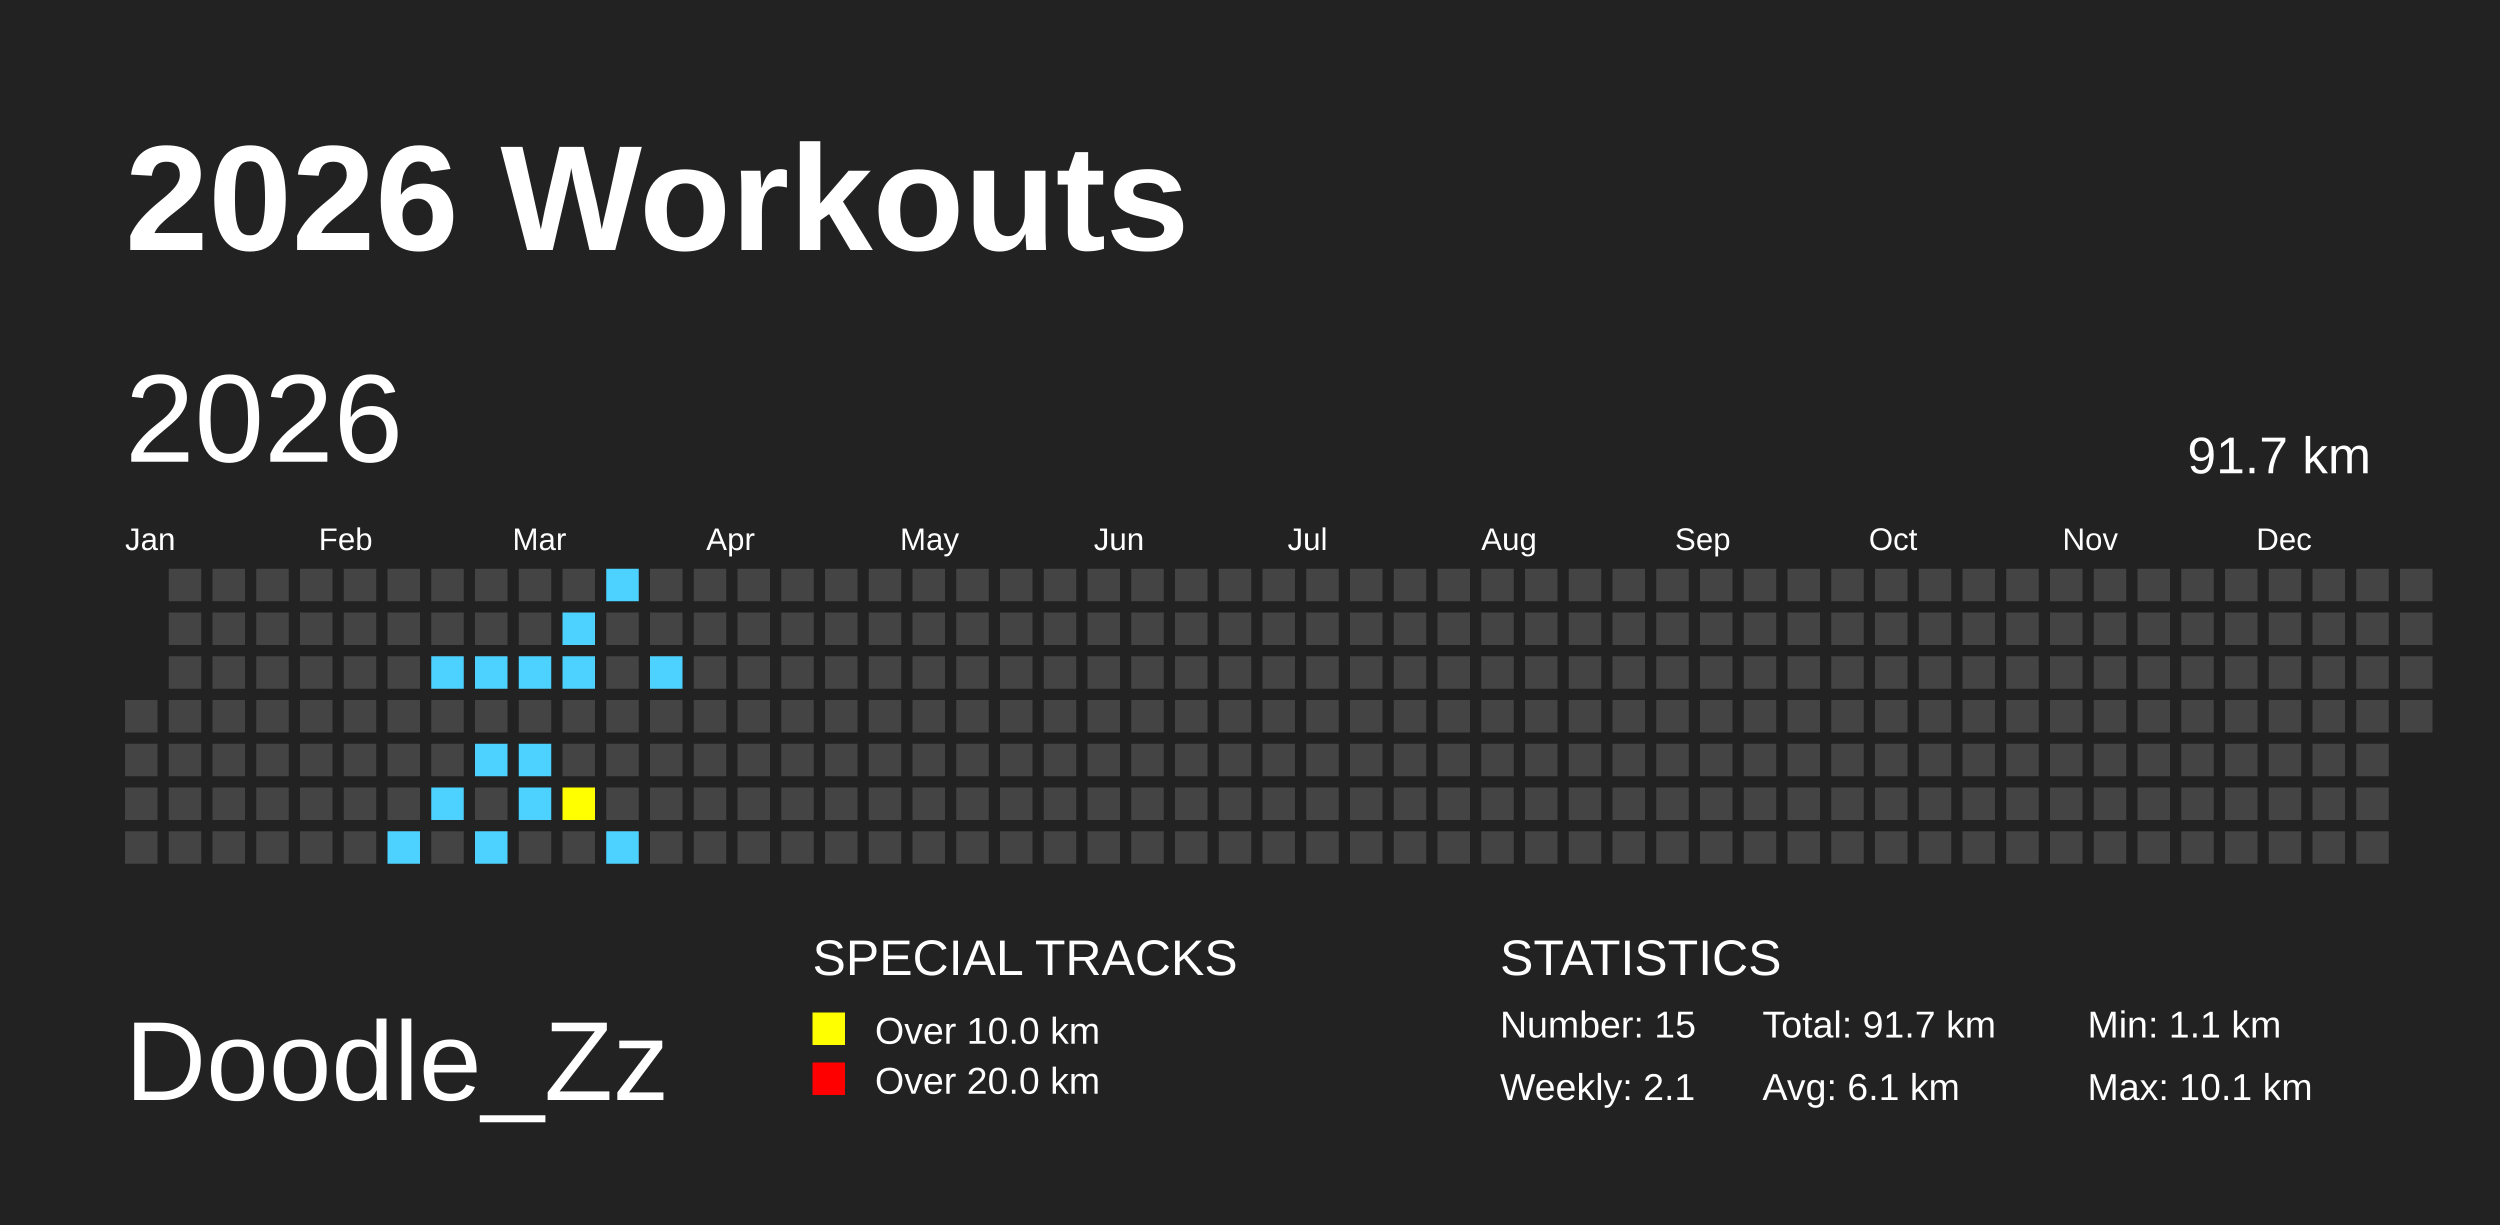
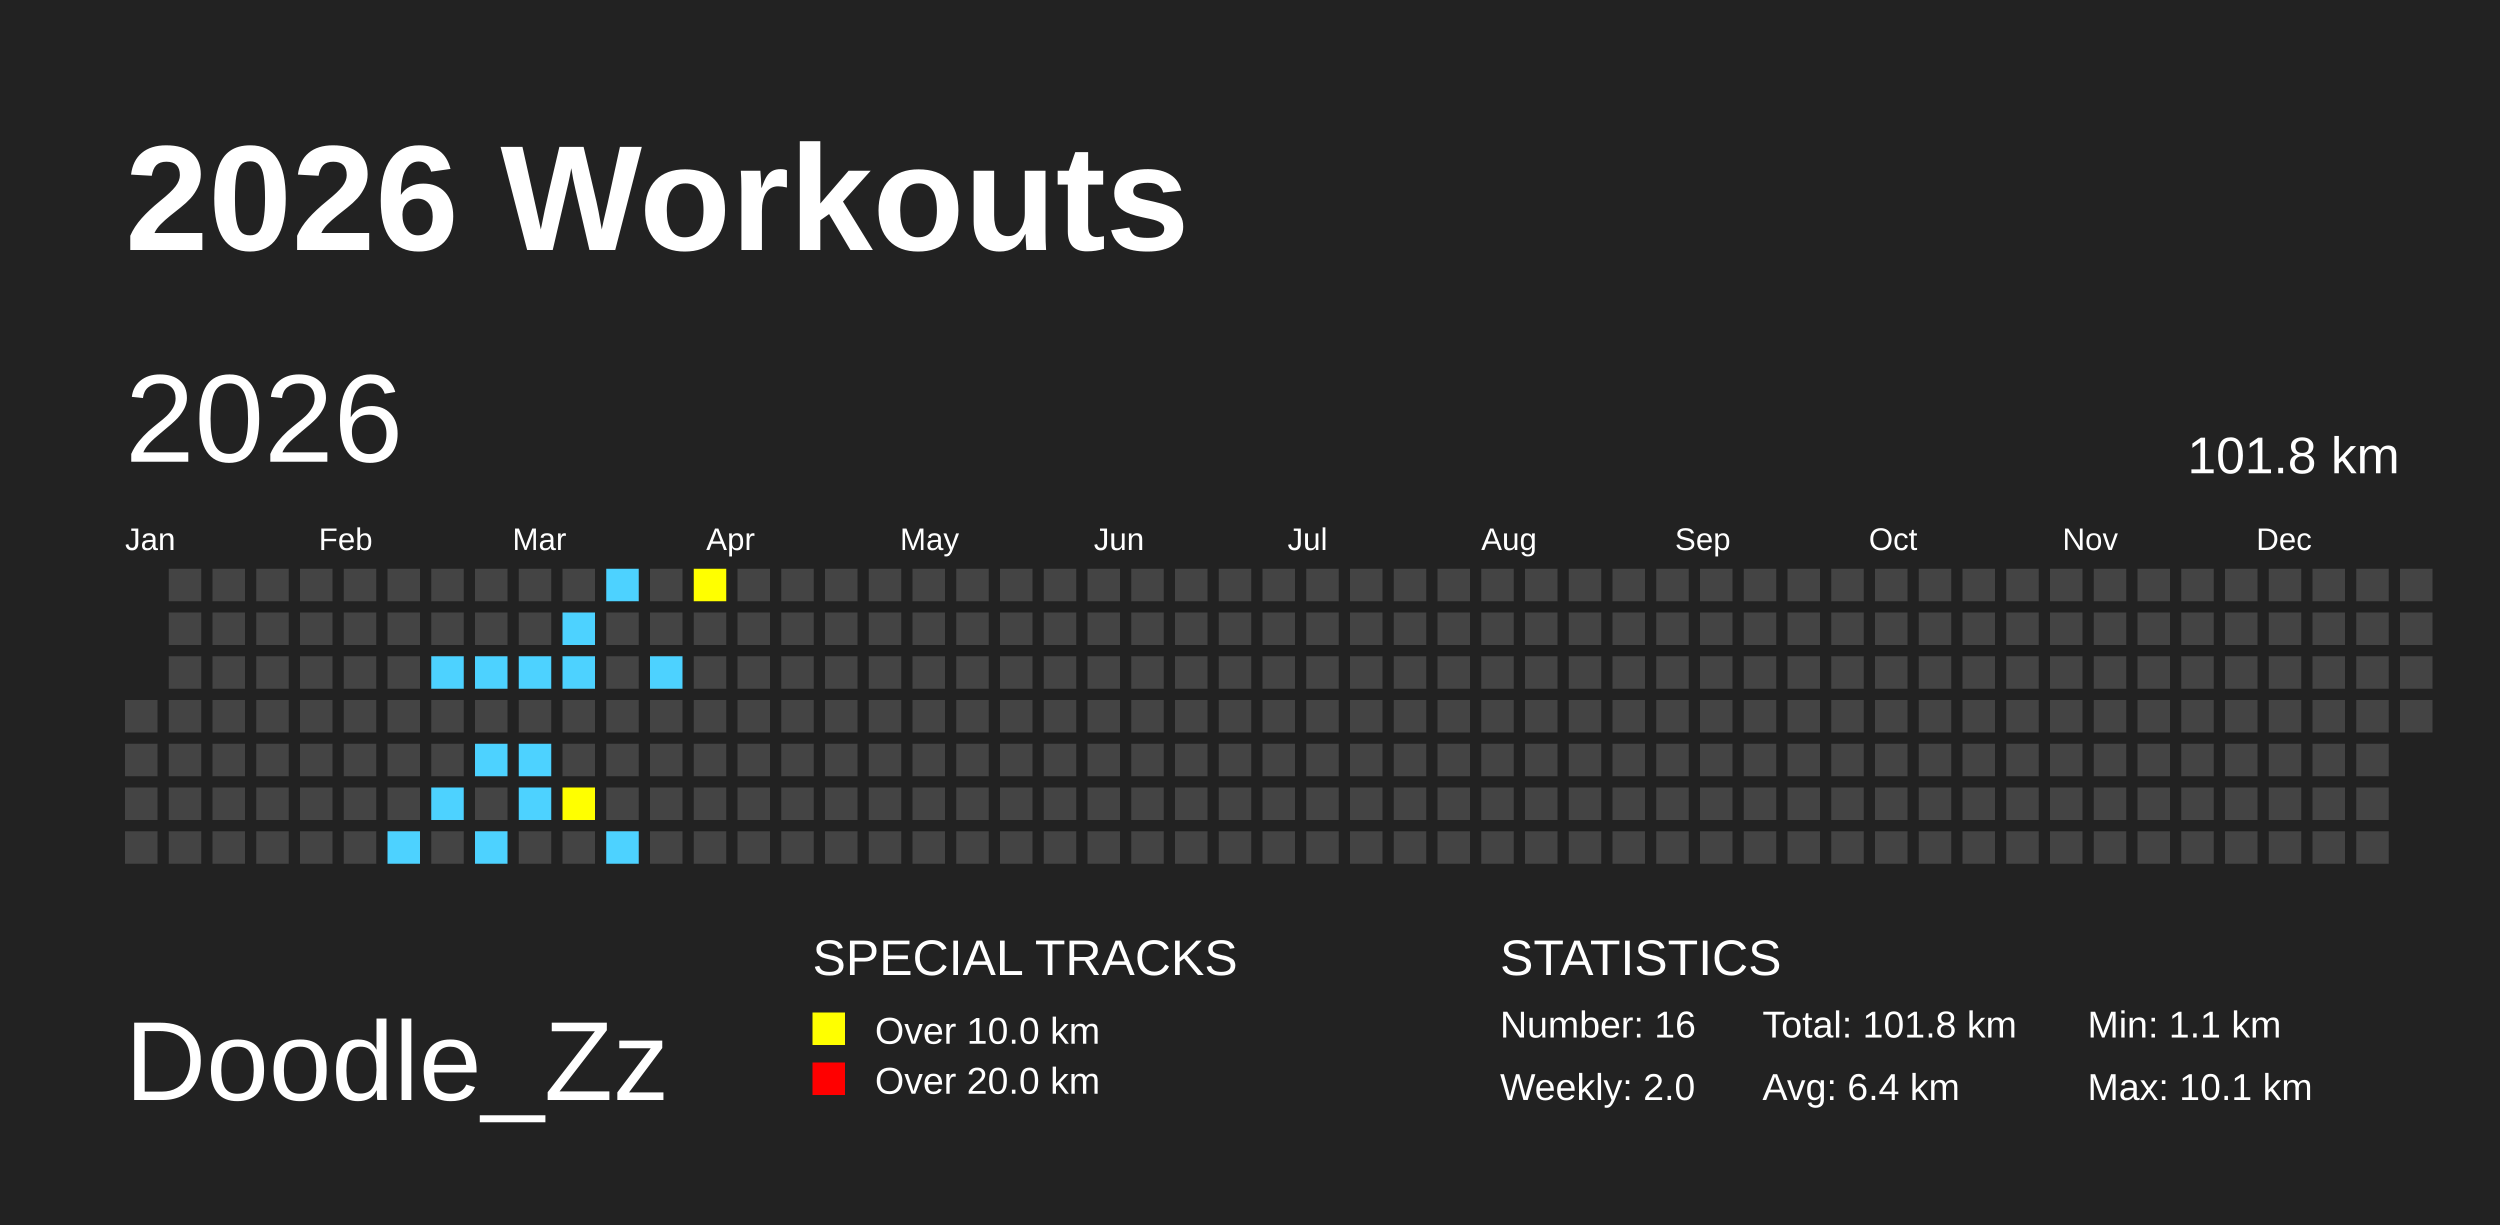
<svg xmlns="http://www.w3.org/2000/svg" baseProfile="full" height="98mm" version="1.1" viewBox="0,0,200,98" width="200mm">
  <defs />
  <rect fill="#222222" height="98" width="200" x="0" y="0" />
  <text fill="#FFFFFF" style="font-size:12px; font-family:Arial; font-weight:bold;" x="10" y="20">2026 Workouts</text>
  <text fill="#FFFFFF" style="font-size:9px; font-family:Arial" x="10" y="88">Doodle_Zz</text>
  <text fill="#FFFFFF" style="font-size:4px; font-family:Arial" x="65" y="78">SPECIAL TRACKS</text>
  <rect fill="yellow" height="2.6" width="2.6" x="65" y="81" />
  <text fill="#FFFFFF" style="font-size:3px; font-family:Arial" x="70" y="83.5">Over 10.0 km</text>
  <rect fill="red" height="2.6" width="2.6" x="65" y="85" />
  <text fill="#FFFFFF" style="font-size:3px; font-family:Arial" x="70" y="87.5">Over 20.0 km</text>
  <text fill="#FFFFFF" style="font-size:4px; font-family:Arial" x="120" y="78">STATISTICS</text>
-   <text fill="#FFFFFF" style="font-size:3px; font-family:Arial" x="120" y="83">Number: 15</text>
-   <text fill="#FFFFFF" style="font-size:3px; font-family:Arial" x="120" y="88">Weekly: 2.1</text>
-   <text fill="#FFFFFF" style="font-size:3px; font-family:Arial" x="141" y="83">Total: 91.7 km</text>
-   <text fill="#FFFFFF" style="font-size:3px; font-family:Arial" x="141" y="88">Avg: 6.1 km</text>
+   <text fill="#FFFFFF" style="font-size:3px; font-family:Arial" x="120" y="83">Number: 16</text>
+   <text fill="#FFFFFF" style="font-size:3px; font-family:Arial" x="120" y="88">Weekly: 2.0</text>
+   <text fill="#FFFFFF" style="font-size:3px; font-family:Arial" x="141" y="83">Total: 101.8 km</text>
+   <text fill="#FFFFFF" style="font-size:3px; font-family:Arial" x="141" y="88">Avg: 6.4 km</text>
  <text fill="#FFFFFF" style="font-size:3px; font-family:Arial" x="167" y="83">Min: 1.1 km</text>
  <text fill="#FFFFFF" style="font-size:3px; font-family:Arial" x="167" y="88">Max: 10.1 km</text>
  <text dominant-baseline="hanging" fill="#FFFFFF" style="font-size:10.0px; font-family:Arial;" x="10" y="30">2026</text>
-   <text dominant-baseline="hanging" fill="#FFFFFF" style="font-size:4.125px; font-family:Arial;" x="175" y="35">91.7 km</text>
+   <text dominant-baseline="hanging" fill="#FFFFFF" style="font-size:4.125px; font-family:Arial;" x="175" y="35">101.8 km</text>
  <text fill="#FFFFFF" style="font-size:2.5px; font-family:Arial" x="10.0" y="44">Jan</text>
  <text fill="#FFFFFF" style="font-size:2.5px; font-family:Arial" x="25.5" y="44">Feb</text>
  <text fill="#FFFFFF" style="font-size:2.5px; font-family:Arial" x="41.0" y="44">Mar</text>
  <text fill="#FFFFFF" style="font-size:2.5px; font-family:Arial" x="56.5" y="44">Apr</text>
  <text fill="#FFFFFF" style="font-size:2.5px; font-family:Arial" x="72.0" y="44">May</text>
  <text fill="#FFFFFF" style="font-size:2.5px; font-family:Arial" x="87.5" y="44">Jun</text>
  <text fill="#FFFFFF" style="font-size:2.5px; font-family:Arial" x="103.0" y="44">Jul</text>
  <text fill="#FFFFFF" style="font-size:2.5px; font-family:Arial" x="118.5" y="44">Aug</text>
  <text fill="#FFFFFF" style="font-size:2.5px; font-family:Arial" x="134.0" y="44">Sep</text>
  <text fill="#FFFFFF" style="font-size:2.5px; font-family:Arial" x="149.5" y="44">Oct</text>
  <text fill="#FFFFFF" style="font-size:2.5px; font-family:Arial" x="165.0" y="44">Nov</text>
  <text fill="#FFFFFF" style="font-size:2.5px; font-family:Arial" x="180.5" y="44">Dec</text>
  <rect fill="#444444" height="2.6" width="2.6" x="10.0" y="56.0" />
  <rect fill="#444444" height="2.6" width="2.6" x="10.0" y="59.5" />
  <rect fill="#444444" height="2.6" width="2.6" x="10.0" y="63.0" />
  <rect fill="#444444" height="2.6" width="2.6" x="10.0" y="66.5" />
  <rect fill="#444444" height="2.6" width="2.6" x="13.5" y="45.5" />
  <rect fill="#444444" height="2.6" width="2.6" x="13.5" y="49.0" />
  <rect fill="#444444" height="2.6" width="2.6" x="13.5" y="52.5" />
  <rect fill="#444444" height="2.6" width="2.6" x="13.5" y="56.0" />
  <rect fill="#444444" height="2.6" width="2.6" x="13.5" y="59.5" />
  <rect fill="#444444" height="2.6" width="2.6" x="13.5" y="63.0" />
  <rect fill="#444444" height="2.6" width="2.6" x="13.5" y="66.5" />
  <rect fill="#444444" height="2.6" width="2.6" x="17.0" y="45.5" />
  <rect fill="#444444" height="2.6" width="2.6" x="17.0" y="49.0" />
  <rect fill="#444444" height="2.6" width="2.6" x="17.0" y="52.5" />
  <rect fill="#444444" height="2.6" width="2.6" x="17.0" y="56.0" />
  <rect fill="#444444" height="2.6" width="2.6" x="17.0" y="59.5" />
  <rect fill="#444444" height="2.6" width="2.6" x="17.0" y="63.0" />
  <rect fill="#444444" height="2.6" width="2.6" x="17.0" y="66.5" />
  <rect fill="#444444" height="2.6" width="2.6" x="20.5" y="45.5" />
  <rect fill="#444444" height="2.6" width="2.6" x="20.5" y="49.0" />
  <rect fill="#444444" height="2.6" width="2.6" x="20.5" y="52.5" />
  <rect fill="#444444" height="2.6" width="2.6" x="20.5" y="56.0" />
  <rect fill="#444444" height="2.6" width="2.6" x="20.5" y="59.5" />
  <rect fill="#444444" height="2.6" width="2.6" x="20.5" y="63.0" />
  <rect fill="#444444" height="2.6" width="2.6" x="20.5" y="66.5" />
  <rect fill="#444444" height="2.6" width="2.6" x="24.0" y="45.5" />
  <rect fill="#444444" height="2.6" width="2.6" x="24.0" y="49.0" />
  <rect fill="#444444" height="2.6" width="2.6" x="24.0" y="52.5" />
  <rect fill="#444444" height="2.6" width="2.6" x="24.0" y="56.0" />
  <rect fill="#444444" height="2.6" width="2.6" x="24.0" y="59.5" />
  <rect fill="#444444" height="2.6" width="2.6" x="24.0" y="63.0" />
  <rect fill="#444444" height="2.6" width="2.6" x="24.0" y="66.5" />
  <rect fill="#444444" height="2.6" width="2.6" x="27.5" y="45.5" />
  <rect fill="#444444" height="2.6" width="2.6" x="27.5" y="49.0" />
  <rect fill="#444444" height="2.6" width="2.6" x="27.5" y="52.5" />
  <rect fill="#444444" height="2.6" width="2.6" x="27.5" y="56.0" />
  <rect fill="#444444" height="2.6" width="2.6" x="27.5" y="59.5" />
  <rect fill="#444444" height="2.6" width="2.6" x="27.5" y="63.0" />
  <rect fill="#444444" height="2.6" width="2.6" x="27.5" y="66.5" />
  <rect fill="#444444" height="2.6" width="2.6" x="31.0" y="45.5" />
  <rect fill="#444444" height="2.6" width="2.6" x="31.0" y="49.0" />
  <rect fill="#444444" height="2.6" width="2.6" x="31.0" y="52.5" />
  <rect fill="#444444" height="2.6" width="2.6" x="31.0" y="56.0" />
  <rect fill="#444444" height="2.6" width="2.6" x="31.0" y="59.5" />
  <rect fill="#444444" height="2.6" width="2.6" x="31.0" y="63.0" />
  <rect fill="#4DD2FF" height="2.6" width="2.6" x="31.0" y="66.5" />
  <rect fill="#444444" height="2.6" width="2.6" x="34.5" y="45.5" />
  <rect fill="#444444" height="2.6" width="2.6" x="34.5" y="49.0" />
  <rect fill="#4DD2FF" height="2.6" width="2.6" x="34.5" y="52.5" />
  <rect fill="#444444" height="2.6" width="2.6" x="34.5" y="56.0" />
  <rect fill="#444444" height="2.6" width="2.6" x="34.5" y="59.5" />
  <rect fill="#4DD2FF" height="2.6" width="2.6" x="34.5" y="63.0" />
  <rect fill="#444444" height="2.6" width="2.6" x="34.5" y="66.5" />
  <rect fill="#444444" height="2.6" width="2.6" x="38.0" y="45.5" />
  <rect fill="#444444" height="2.6" width="2.6" x="38.0" y="49.0" />
  <rect fill="#4DD2FF" height="2.6" width="2.6" x="38.0" y="52.5" />
  <rect fill="#444444" height="2.6" width="2.6" x="38.0" y="56.0" />
  <rect fill="#4DD2FF" height="2.6" width="2.6" x="38.0" y="59.5" />
  <rect fill="#444444" height="2.6" width="2.6" x="38.0" y="63.0" />
  <rect fill="#4DD2FF" height="2.6" width="2.6" x="38.0" y="66.5" />
  <rect fill="#444444" height="2.6" width="2.6" x="41.5" y="45.5" />
  <rect fill="#444444" height="2.6" width="2.6" x="41.5" y="49.0" />
  <rect fill="#4DD2FF" height="2.6" width="2.6" x="41.5" y="52.5" />
  <rect fill="#444444" height="2.6" width="2.6" x="41.5" y="56.0" />
  <rect fill="#4DD2FF" height="2.6" width="2.6" x="41.5" y="59.5" />
  <rect fill="#4DD2FF" height="2.6" width="2.6" x="41.5" y="63.0" />
  <rect fill="#444444" height="2.6" width="2.6" x="41.5" y="66.5" />
  <rect fill="#444444" height="2.6" width="2.6" x="45.0" y="45.5" />
  <rect fill="#4DD2FF" height="2.6" width="2.6" x="45.0" y="49.0" />
  <rect fill="#4DD2FF" height="2.6" width="2.6" x="45.0" y="52.5" />
  <rect fill="#444444" height="2.6" width="2.6" x="45.0" y="56.0" />
  <rect fill="#444444" height="2.6" width="2.6" x="45.0" y="59.5" />
  <rect fill="yellow" height="2.6" width="2.6" x="45.0" y="63.0" />
  <rect fill="#444444" height="2.6" width="2.6" x="45.0" y="66.5" />
  <rect fill="#4DD2FF" height="2.6" width="2.6" x="48.5" y="45.5" />
  <rect fill="#444444" height="2.6" width="2.6" x="48.5" y="49.0" />
  <rect fill="#444444" height="2.6" width="2.6" x="48.5" y="52.5" />
  <rect fill="#444444" height="2.6" width="2.6" x="48.5" y="56.0" />
  <rect fill="#444444" height="2.6" width="2.6" x="48.5" y="59.5" />
  <rect fill="#444444" height="2.6" width="2.6" x="48.5" y="63.0" />
  <rect fill="#4DD2FF" height="2.6" width="2.6" x="48.5" y="66.5" />
  <rect fill="#444444" height="2.6" width="2.6" x="52.0" y="45.5" />
  <rect fill="#444444" height="2.6" width="2.6" x="52.0" y="49.0" />
  <rect fill="#4DD2FF" height="2.6" width="2.6" x="52.0" y="52.5" />
  <rect fill="#444444" height="2.6" width="2.6" x="52.0" y="56.0" />
  <rect fill="#444444" height="2.6" width="2.6" x="52.0" y="59.5" />
  <rect fill="#444444" height="2.6" width="2.6" x="52.0" y="63.0" />
  <rect fill="#444444" height="2.6" width="2.6" x="52.0" y="66.5" />
-   <rect fill="#444444" height="2.6" width="2.6" x="55.5" y="45.5" />
+   <rect fill="yellow" height="2.6" width="2.6" x="55.5" y="45.5" />
  <rect fill="#444444" height="2.6" width="2.6" x="55.5" y="49.0" />
  <rect fill="#444444" height="2.6" width="2.6" x="55.5" y="52.5" />
  <rect fill="#444444" height="2.6" width="2.6" x="55.5" y="56.0" />
  <rect fill="#444444" height="2.6" width="2.6" x="55.5" y="59.5" />
  <rect fill="#444444" height="2.6" width="2.6" x="55.5" y="63.0" />
  <rect fill="#444444" height="2.6" width="2.6" x="55.5" y="66.5" />
  <rect fill="#444444" height="2.6" width="2.6" x="59.0" y="45.5" />
  <rect fill="#444444" height="2.6" width="2.6" x="59.0" y="49.0" />
  <rect fill="#444444" height="2.6" width="2.6" x="59.0" y="52.5" />
  <rect fill="#444444" height="2.6" width="2.6" x="59.0" y="56.0" />
  <rect fill="#444444" height="2.6" width="2.6" x="59.0" y="59.5" />
  <rect fill="#444444" height="2.6" width="2.6" x="59.0" y="63.0" />
  <rect fill="#444444" height="2.6" width="2.6" x="59.0" y="66.5" />
  <rect fill="#444444" height="2.6" width="2.6" x="62.5" y="45.5" />
  <rect fill="#444444" height="2.6" width="2.6" x="62.5" y="49.0" />
  <rect fill="#444444" height="2.6" width="2.6" x="62.5" y="52.5" />
  <rect fill="#444444" height="2.6" width="2.6" x="62.5" y="56.0" />
  <rect fill="#444444" height="2.6" width="2.6" x="62.5" y="59.5" />
  <rect fill="#444444" height="2.6" width="2.6" x="62.5" y="63.0" />
  <rect fill="#444444" height="2.6" width="2.6" x="62.5" y="66.5" />
  <rect fill="#444444" height="2.6" width="2.6" x="66.0" y="45.5" />
  <rect fill="#444444" height="2.6" width="2.6" x="66.0" y="49.0" />
  <rect fill="#444444" height="2.6" width="2.6" x="66.0" y="52.5" />
  <rect fill="#444444" height="2.6" width="2.6" x="66.0" y="56.0" />
  <rect fill="#444444" height="2.6" width="2.6" x="66.0" y="59.5" />
  <rect fill="#444444" height="2.6" width="2.6" x="66.0" y="63.0" />
  <rect fill="#444444" height="2.6" width="2.6" x="66.0" y="66.5" />
  <rect fill="#444444" height="2.6" width="2.6" x="69.5" y="45.5" />
  <rect fill="#444444" height="2.6" width="2.6" x="69.5" y="49.0" />
  <rect fill="#444444" height="2.6" width="2.6" x="69.5" y="52.5" />
  <rect fill="#444444" height="2.6" width="2.6" x="69.5" y="56.0" />
  <rect fill="#444444" height="2.6" width="2.6" x="69.5" y="59.5" />
  <rect fill="#444444" height="2.6" width="2.6" x="69.5" y="63.0" />
  <rect fill="#444444" height="2.6" width="2.6" x="69.5" y="66.5" />
  <rect fill="#444444" height="2.6" width="2.6" x="73.0" y="45.5" />
  <rect fill="#444444" height="2.6" width="2.6" x="73.0" y="49.0" />
  <rect fill="#444444" height="2.6" width="2.6" x="73.0" y="52.5" />
  <rect fill="#444444" height="2.6" width="2.6" x="73.0" y="56.0" />
  <rect fill="#444444" height="2.6" width="2.6" x="73.0" y="59.5" />
  <rect fill="#444444" height="2.6" width="2.6" x="73.0" y="63.0" />
  <rect fill="#444444" height="2.6" width="2.6" x="73.0" y="66.5" />
  <rect fill="#444444" height="2.6" width="2.6" x="76.5" y="45.5" />
  <rect fill="#444444" height="2.6" width="2.6" x="76.5" y="49.0" />
  <rect fill="#444444" height="2.6" width="2.6" x="76.5" y="52.5" />
  <rect fill="#444444" height="2.6" width="2.6" x="76.5" y="56.0" />
  <rect fill="#444444" height="2.6" width="2.6" x="76.5" y="59.5" />
  <rect fill="#444444" height="2.6" width="2.6" x="76.5" y="63.0" />
  <rect fill="#444444" height="2.6" width="2.6" x="76.5" y="66.5" />
  <rect fill="#444444" height="2.6" width="2.6" x="80.0" y="45.5" />
  <rect fill="#444444" height="2.6" width="2.6" x="80.0" y="49.0" />
  <rect fill="#444444" height="2.6" width="2.6" x="80.0" y="52.5" />
  <rect fill="#444444" height="2.6" width="2.6" x="80.0" y="56.0" />
  <rect fill="#444444" height="2.6" width="2.6" x="80.0" y="59.5" />
  <rect fill="#444444" height="2.6" width="2.6" x="80.0" y="63.0" />
  <rect fill="#444444" height="2.6" width="2.6" x="80.0" y="66.5" />
  <rect fill="#444444" height="2.6" width="2.6" x="83.5" y="45.5" />
  <rect fill="#444444" height="2.6" width="2.6" x="83.5" y="49.0" />
  <rect fill="#444444" height="2.6" width="2.6" x="83.5" y="52.5" />
  <rect fill="#444444" height="2.6" width="2.6" x="83.5" y="56.0" />
  <rect fill="#444444" height="2.6" width="2.6" x="83.5" y="59.5" />
  <rect fill="#444444" height="2.6" width="2.6" x="83.5" y="63.0" />
  <rect fill="#444444" height="2.6" width="2.6" x="83.5" y="66.5" />
  <rect fill="#444444" height="2.6" width="2.6" x="87.0" y="45.5" />
  <rect fill="#444444" height="2.6" width="2.6" x="87.0" y="49.0" />
  <rect fill="#444444" height="2.6" width="2.6" x="87.0" y="52.5" />
  <rect fill="#444444" height="2.6" width="2.6" x="87.0" y="56.0" />
  <rect fill="#444444" height="2.6" width="2.6" x="87.0" y="59.5" />
  <rect fill="#444444" height="2.6" width="2.6" x="87.0" y="63.0" />
  <rect fill="#444444" height="2.6" width="2.6" x="87.0" y="66.5" />
  <rect fill="#444444" height="2.6" width="2.6" x="90.5" y="45.5" />
  <rect fill="#444444" height="2.6" width="2.6" x="90.5" y="49.0" />
  <rect fill="#444444" height="2.6" width="2.6" x="90.5" y="52.5" />
  <rect fill="#444444" height="2.6" width="2.6" x="90.5" y="56.0" />
  <rect fill="#444444" height="2.6" width="2.6" x="90.5" y="59.5" />
  <rect fill="#444444" height="2.6" width="2.6" x="90.5" y="63.0" />
  <rect fill="#444444" height="2.6" width="2.6" x="90.5" y="66.5" />
  <rect fill="#444444" height="2.6" width="2.6" x="94.0" y="45.5" />
  <rect fill="#444444" height="2.6" width="2.6" x="94.0" y="49.0" />
  <rect fill="#444444" height="2.6" width="2.6" x="94.0" y="52.5" />
  <rect fill="#444444" height="2.6" width="2.6" x="94.0" y="56.0" />
  <rect fill="#444444" height="2.6" width="2.6" x="94.0" y="59.5" />
  <rect fill="#444444" height="2.6" width="2.6" x="94.0" y="63.0" />
  <rect fill="#444444" height="2.6" width="2.6" x="94.0" y="66.5" />
  <rect fill="#444444" height="2.6" width="2.6" x="97.5" y="45.5" />
  <rect fill="#444444" height="2.6" width="2.6" x="97.5" y="49.0" />
  <rect fill="#444444" height="2.6" width="2.6" x="97.5" y="52.5" />
  <rect fill="#444444" height="2.6" width="2.6" x="97.5" y="56.0" />
  <rect fill="#444444" height="2.6" width="2.6" x="97.5" y="59.5" />
  <rect fill="#444444" height="2.6" width="2.6" x="97.5" y="63.0" />
  <rect fill="#444444" height="2.6" width="2.6" x="97.5" y="66.5" />
  <rect fill="#444444" height="2.6" width="2.6" x="101.0" y="45.5" />
  <rect fill="#444444" height="2.6" width="2.6" x="101.0" y="49.0" />
  <rect fill="#444444" height="2.6" width="2.6" x="101.0" y="52.5" />
  <rect fill="#444444" height="2.6" width="2.6" x="101.0" y="56.0" />
  <rect fill="#444444" height="2.6" width="2.6" x="101.0" y="59.5" />
  <rect fill="#444444" height="2.6" width="2.6" x="101.0" y="63.0" />
  <rect fill="#444444" height="2.6" width="2.6" x="101.0" y="66.5" />
  <rect fill="#444444" height="2.6" width="2.6" x="104.5" y="45.5" />
  <rect fill="#444444" height="2.6" width="2.6" x="104.5" y="49.0" />
  <rect fill="#444444" height="2.6" width="2.6" x="104.5" y="52.5" />
  <rect fill="#444444" height="2.6" width="2.6" x="104.5" y="56.0" />
  <rect fill="#444444" height="2.6" width="2.6" x="104.5" y="59.5" />
  <rect fill="#444444" height="2.6" width="2.6" x="104.5" y="63.0" />
  <rect fill="#444444" height="2.6" width="2.6" x="104.5" y="66.5" />
  <rect fill="#444444" height="2.6" width="2.6" x="108.0" y="45.5" />
  <rect fill="#444444" height="2.6" width="2.6" x="108.0" y="49.0" />
  <rect fill="#444444" height="2.6" width="2.6" x="108.0" y="52.5" />
  <rect fill="#444444" height="2.6" width="2.6" x="108.0" y="56.0" />
  <rect fill="#444444" height="2.6" width="2.6" x="108.0" y="59.5" />
  <rect fill="#444444" height="2.6" width="2.6" x="108.0" y="63.0" />
  <rect fill="#444444" height="2.6" width="2.6" x="108.0" y="66.5" />
  <rect fill="#444444" height="2.6" width="2.6" x="111.5" y="45.5" />
  <rect fill="#444444" height="2.6" width="2.6" x="111.5" y="49.0" />
  <rect fill="#444444" height="2.6" width="2.6" x="111.5" y="52.5" />
  <rect fill="#444444" height="2.6" width="2.6" x="111.5" y="56.0" />
  <rect fill="#444444" height="2.6" width="2.6" x="111.5" y="59.5" />
  <rect fill="#444444" height="2.6" width="2.6" x="111.5" y="63.0" />
  <rect fill="#444444" height="2.6" width="2.6" x="111.5" y="66.5" />
  <rect fill="#444444" height="2.6" width="2.6" x="115.0" y="45.5" />
  <rect fill="#444444" height="2.6" width="2.6" x="115.0" y="49.0" />
  <rect fill="#444444" height="2.6" width="2.6" x="115.0" y="52.5" />
  <rect fill="#444444" height="2.6" width="2.6" x="115.0" y="56.0" />
  <rect fill="#444444" height="2.6" width="2.6" x="115.0" y="59.5" />
  <rect fill="#444444" height="2.6" width="2.6" x="115.0" y="63.0" />
  <rect fill="#444444" height="2.6" width="2.6" x="115.0" y="66.5" />
  <rect fill="#444444" height="2.6" width="2.6" x="118.5" y="45.5" />
  <rect fill="#444444" height="2.6" width="2.6" x="118.5" y="49.0" />
  <rect fill="#444444" height="2.6" width="2.6" x="118.5" y="52.5" />
  <rect fill="#444444" height="2.6" width="2.6" x="118.5" y="56.0" />
  <rect fill="#444444" height="2.6" width="2.6" x="118.5" y="59.5" />
  <rect fill="#444444" height="2.6" width="2.6" x="118.5" y="63.0" />
  <rect fill="#444444" height="2.6" width="2.6" x="118.5" y="66.5" />
  <rect fill="#444444" height="2.6" width="2.6" x="122.0" y="45.5" />
  <rect fill="#444444" height="2.6" width="2.6" x="122.0" y="49.0" />
  <rect fill="#444444" height="2.6" width="2.6" x="122.0" y="52.5" />
  <rect fill="#444444" height="2.6" width="2.6" x="122.0" y="56.0" />
  <rect fill="#444444" height="2.6" width="2.6" x="122.0" y="59.5" />
  <rect fill="#444444" height="2.6" width="2.6" x="122.0" y="63.0" />
  <rect fill="#444444" height="2.6" width="2.6" x="122.0" y="66.5" />
  <rect fill="#444444" height="2.6" width="2.6" x="125.5" y="45.5" />
  <rect fill="#444444" height="2.6" width="2.6" x="125.5" y="49.0" />
  <rect fill="#444444" height="2.6" width="2.6" x="125.5" y="52.5" />
  <rect fill="#444444" height="2.6" width="2.6" x="125.5" y="56.0" />
  <rect fill="#444444" height="2.6" width="2.6" x="125.5" y="59.5" />
  <rect fill="#444444" height="2.6" width="2.6" x="125.5" y="63.0" />
  <rect fill="#444444" height="2.6" width="2.6" x="125.5" y="66.5" />
  <rect fill="#444444" height="2.6" width="2.6" x="129.0" y="45.5" />
  <rect fill="#444444" height="2.6" width="2.6" x="129.0" y="49.0" />
  <rect fill="#444444" height="2.6" width="2.6" x="129.0" y="52.5" />
  <rect fill="#444444" height="2.6" width="2.6" x="129.0" y="56.0" />
  <rect fill="#444444" height="2.6" width="2.6" x="129.0" y="59.5" />
  <rect fill="#444444" height="2.6" width="2.6" x="129.0" y="63.0" />
  <rect fill="#444444" height="2.6" width="2.6" x="129.0" y="66.5" />
  <rect fill="#444444" height="2.6" width="2.6" x="132.5" y="45.5" />
  <rect fill="#444444" height="2.6" width="2.6" x="132.5" y="49.0" />
  <rect fill="#444444" height="2.6" width="2.6" x="132.5" y="52.5" />
  <rect fill="#444444" height="2.6" width="2.6" x="132.5" y="56.0" />
  <rect fill="#444444" height="2.6" width="2.6" x="132.5" y="59.5" />
  <rect fill="#444444" height="2.6" width="2.6" x="132.5" y="63.0" />
  <rect fill="#444444" height="2.6" width="2.6" x="132.5" y="66.5" />
  <rect fill="#444444" height="2.6" width="2.6" x="136.0" y="45.5" />
  <rect fill="#444444" height="2.6" width="2.6" x="136.0" y="49.0" />
  <rect fill="#444444" height="2.6" width="2.6" x="136.0" y="52.5" />
  <rect fill="#444444" height="2.6" width="2.6" x="136.0" y="56.0" />
  <rect fill="#444444" height="2.6" width="2.6" x="136.0" y="59.5" />
  <rect fill="#444444" height="2.6" width="2.6" x="136.0" y="63.0" />
  <rect fill="#444444" height="2.6" width="2.6" x="136.0" y="66.5" />
  <rect fill="#444444" height="2.6" width="2.6" x="139.5" y="45.5" />
  <rect fill="#444444" height="2.6" width="2.6" x="139.5" y="49.0" />
  <rect fill="#444444" height="2.6" width="2.6" x="139.5" y="52.5" />
  <rect fill="#444444" height="2.6" width="2.6" x="139.5" y="56.0" />
  <rect fill="#444444" height="2.6" width="2.6" x="139.5" y="59.5" />
  <rect fill="#444444" height="2.6" width="2.6" x="139.5" y="63.0" />
  <rect fill="#444444" height="2.6" width="2.6" x="139.5" y="66.5" />
  <rect fill="#444444" height="2.6" width="2.6" x="143.0" y="45.5" />
  <rect fill="#444444" height="2.6" width="2.6" x="143.0" y="49.0" />
  <rect fill="#444444" height="2.6" width="2.6" x="143.0" y="52.5" />
  <rect fill="#444444" height="2.6" width="2.6" x="143.0" y="56.0" />
  <rect fill="#444444" height="2.6" width="2.6" x="143.0" y="59.5" />
  <rect fill="#444444" height="2.6" width="2.6" x="143.0" y="63.0" />
  <rect fill="#444444" height="2.6" width="2.6" x="143.0" y="66.5" />
  <rect fill="#444444" height="2.6" width="2.6" x="146.5" y="45.5" />
  <rect fill="#444444" height="2.6" width="2.6" x="146.5" y="49.0" />
  <rect fill="#444444" height="2.6" width="2.6" x="146.5" y="52.5" />
  <rect fill="#444444" height="2.6" width="2.6" x="146.5" y="56.0" />
  <rect fill="#444444" height="2.6" width="2.6" x="146.5" y="59.5" />
  <rect fill="#444444" height="2.6" width="2.6" x="146.5" y="63.0" />
  <rect fill="#444444" height="2.6" width="2.6" x="146.5" y="66.5" />
  <rect fill="#444444" height="2.6" width="2.6" x="150.0" y="45.5" />
  <rect fill="#444444" height="2.6" width="2.6" x="150.0" y="49.0" />
  <rect fill="#444444" height="2.6" width="2.6" x="150.0" y="52.5" />
  <rect fill="#444444" height="2.6" width="2.6" x="150.0" y="56.0" />
  <rect fill="#444444" height="2.6" width="2.6" x="150.0" y="59.5" />
  <rect fill="#444444" height="2.6" width="2.6" x="150.0" y="63.0" />
  <rect fill="#444444" height="2.6" width="2.6" x="150.0" y="66.5" />
  <rect fill="#444444" height="2.6" width="2.6" x="153.5" y="45.5" />
  <rect fill="#444444" height="2.6" width="2.6" x="153.5" y="49.0" />
  <rect fill="#444444" height="2.6" width="2.6" x="153.5" y="52.5" />
  <rect fill="#444444" height="2.6" width="2.6" x="153.5" y="56.0" />
  <rect fill="#444444" height="2.6" width="2.6" x="153.5" y="59.5" />
  <rect fill="#444444" height="2.6" width="2.6" x="153.5" y="63.0" />
  <rect fill="#444444" height="2.6" width="2.6" x="153.5" y="66.5" />
  <rect fill="#444444" height="2.6" width="2.6" x="157.0" y="45.5" />
  <rect fill="#444444" height="2.6" width="2.6" x="157.0" y="49.0" />
  <rect fill="#444444" height="2.6" width="2.6" x="157.0" y="52.5" />
  <rect fill="#444444" height="2.6" width="2.6" x="157.0" y="56.0" />
  <rect fill="#444444" height="2.6" width="2.6" x="157.0" y="59.5" />
  <rect fill="#444444" height="2.6" width="2.6" x="157.0" y="63.0" />
  <rect fill="#444444" height="2.6" width="2.6" x="157.0" y="66.5" />
  <rect fill="#444444" height="2.6" width="2.6" x="160.5" y="45.5" />
  <rect fill="#444444" height="2.6" width="2.6" x="160.5" y="49.0" />
  <rect fill="#444444" height="2.6" width="2.6" x="160.5" y="52.5" />
  <rect fill="#444444" height="2.6" width="2.6" x="160.5" y="56.0" />
  <rect fill="#444444" height="2.6" width="2.6" x="160.5" y="59.5" />
  <rect fill="#444444" height="2.6" width="2.6" x="160.5" y="63.0" />
  <rect fill="#444444" height="2.6" width="2.6" x="160.5" y="66.5" />
  <rect fill="#444444" height="2.6" width="2.6" x="164.0" y="45.5" />
  <rect fill="#444444" height="2.6" width="2.6" x="164.0" y="49.0" />
  <rect fill="#444444" height="2.6" width="2.6" x="164.0" y="52.5" />
  <rect fill="#444444" height="2.6" width="2.6" x="164.0" y="56.0" />
  <rect fill="#444444" height="2.6" width="2.6" x="164.0" y="59.5" />
  <rect fill="#444444" height="2.6" width="2.6" x="164.0" y="63.0" />
  <rect fill="#444444" height="2.6" width="2.6" x="164.0" y="66.5" />
  <rect fill="#444444" height="2.6" width="2.6" x="167.5" y="45.5" />
  <rect fill="#444444" height="2.6" width="2.6" x="167.5" y="49.0" />
  <rect fill="#444444" height="2.6" width="2.6" x="167.5" y="52.5" />
  <rect fill="#444444" height="2.6" width="2.6" x="167.5" y="56.0" />
  <rect fill="#444444" height="2.6" width="2.6" x="167.5" y="59.5" />
  <rect fill="#444444" height="2.6" width="2.6" x="167.5" y="63.0" />
  <rect fill="#444444" height="2.6" width="2.6" x="167.5" y="66.5" />
  <rect fill="#444444" height="2.6" width="2.6" x="171.0" y="45.5" />
  <rect fill="#444444" height="2.6" width="2.6" x="171.0" y="49.0" />
  <rect fill="#444444" height="2.6" width="2.6" x="171.0" y="52.5" />
  <rect fill="#444444" height="2.6" width="2.6" x="171.0" y="56.0" />
  <rect fill="#444444" height="2.6" width="2.6" x="171.0" y="59.5" />
  <rect fill="#444444" height="2.6" width="2.6" x="171.0" y="63.0" />
  <rect fill="#444444" height="2.6" width="2.6" x="171.0" y="66.5" />
  <rect fill="#444444" height="2.6" width="2.6" x="174.5" y="45.5" />
  <rect fill="#444444" height="2.6" width="2.6" x="174.5" y="49.0" />
  <rect fill="#444444" height="2.6" width="2.6" x="174.5" y="52.5" />
  <rect fill="#444444" height="2.6" width="2.6" x="174.5" y="56.0" />
  <rect fill="#444444" height="2.6" width="2.6" x="174.5" y="59.5" />
  <rect fill="#444444" height="2.6" width="2.6" x="174.5" y="63.0" />
  <rect fill="#444444" height="2.6" width="2.6" x="174.5" y="66.5" />
  <rect fill="#444444" height="2.6" width="2.6" x="178.0" y="45.5" />
  <rect fill="#444444" height="2.6" width="2.6" x="178.0" y="49.0" />
  <rect fill="#444444" height="2.6" width="2.6" x="178.0" y="52.5" />
  <rect fill="#444444" height="2.6" width="2.6" x="178.0" y="56.0" />
  <rect fill="#444444" height="2.6" width="2.6" x="178.0" y="59.5" />
  <rect fill="#444444" height="2.6" width="2.6" x="178.0" y="63.0" />
  <rect fill="#444444" height="2.6" width="2.6" x="178.0" y="66.5" />
  <rect fill="#444444" height="2.6" width="2.6" x="181.5" y="45.5" />
  <rect fill="#444444" height="2.6" width="2.6" x="181.5" y="49.0" />
  <rect fill="#444444" height="2.6" width="2.6" x="181.5" y="52.5" />
  <rect fill="#444444" height="2.6" width="2.6" x="181.5" y="56.0" />
  <rect fill="#444444" height="2.6" width="2.6" x="181.5" y="59.5" />
  <rect fill="#444444" height="2.6" width="2.6" x="181.5" y="63.0" />
  <rect fill="#444444" height="2.6" width="2.6" x="181.5" y="66.5" />
  <rect fill="#444444" height="2.6" width="2.6" x="185.0" y="45.5" />
  <rect fill="#444444" height="2.6" width="2.6" x="185.0" y="49.0" />
  <rect fill="#444444" height="2.6" width="2.6" x="185.0" y="52.5" />
  <rect fill="#444444" height="2.6" width="2.6" x="185.0" y="56.0" />
  <rect fill="#444444" height="2.6" width="2.6" x="185.0" y="59.5" />
  <rect fill="#444444" height="2.6" width="2.6" x="185.0" y="63.0" />
  <rect fill="#444444" height="2.6" width="2.6" x="185.0" y="66.5" />
  <rect fill="#444444" height="2.6" width="2.6" x="188.5" y="45.5" />
  <rect fill="#444444" height="2.6" width="2.6" x="188.5" y="49.0" />
  <rect fill="#444444" height="2.6" width="2.6" x="188.5" y="52.5" />
  <rect fill="#444444" height="2.6" width="2.6" x="188.5" y="56.0" />
  <rect fill="#444444" height="2.6" width="2.6" x="188.5" y="59.5" />
  <rect fill="#444444" height="2.6" width="2.6" x="188.5" y="63.0" />
  <rect fill="#444444" height="2.6" width="2.6" x="188.5" y="66.5" />
  <rect fill="#444444" height="2.6" width="2.6" x="192.0" y="45.5" />
  <rect fill="#444444" height="2.6" width="2.6" x="192.0" y="49.0" />
  <rect fill="#444444" height="2.6" width="2.6" x="192.0" y="52.5" />
  <rect fill="#444444" height="2.6" width="2.6" x="192.0" y="56.0" />
</svg>
